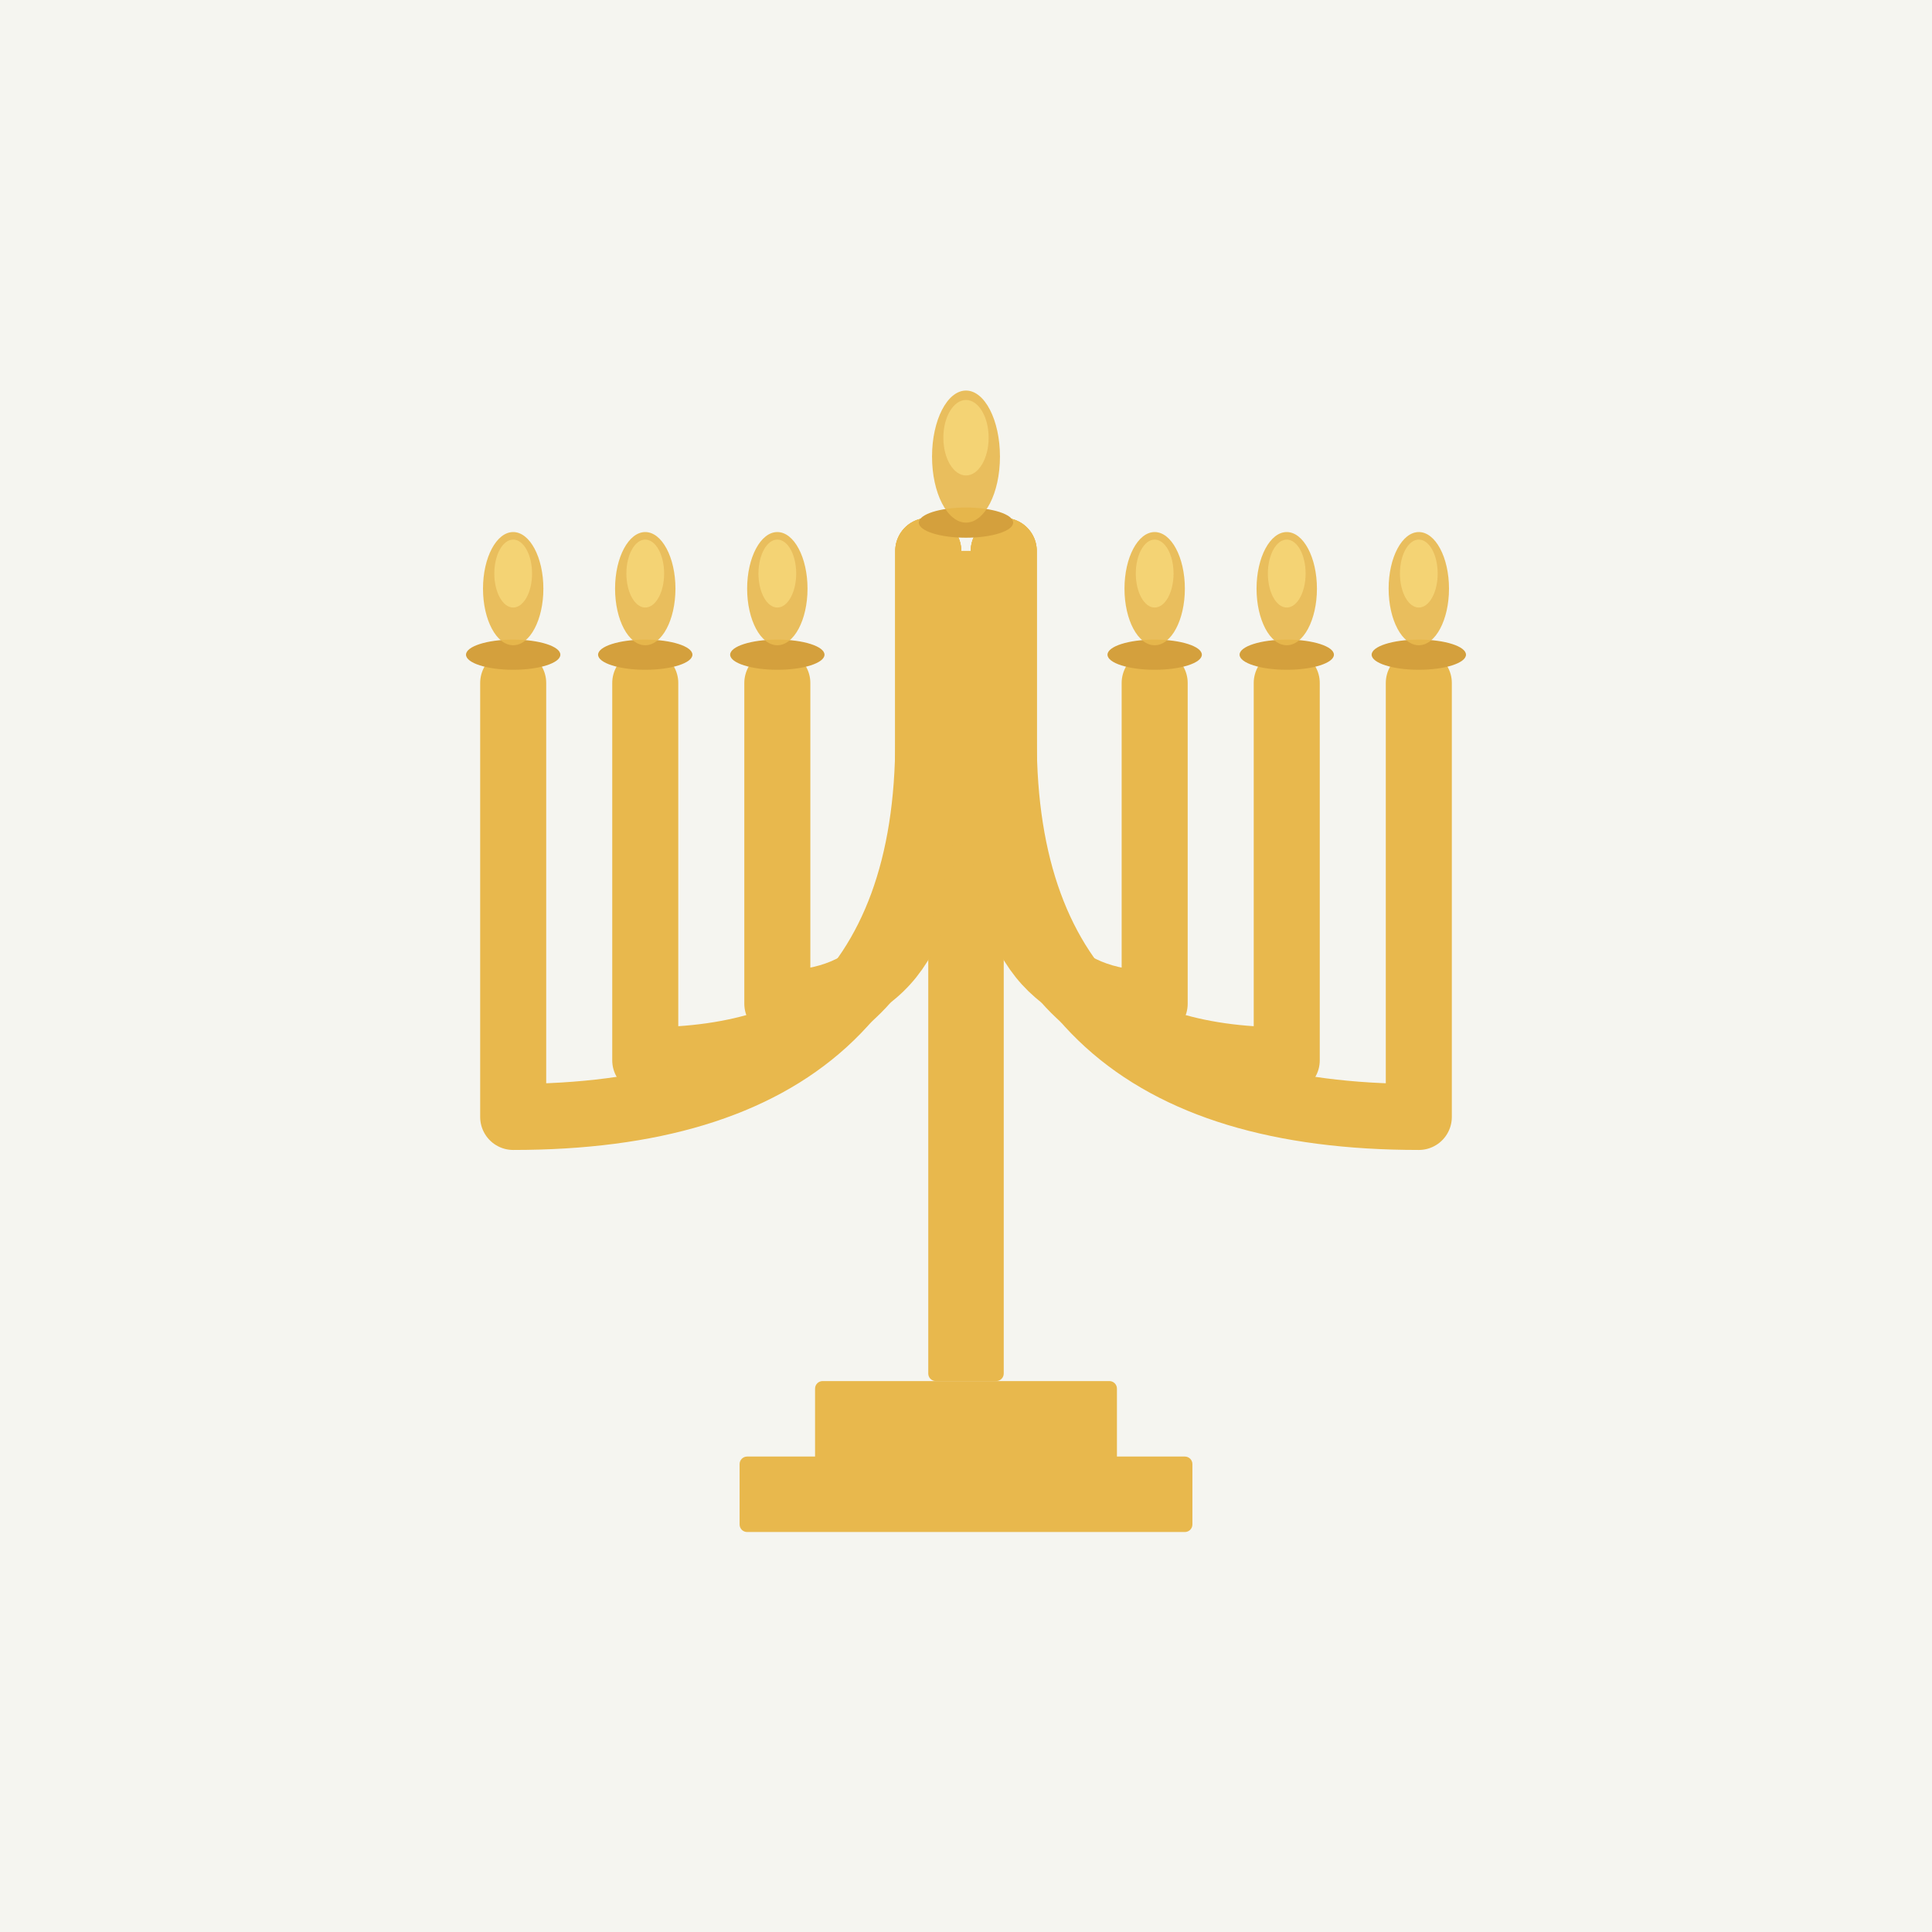
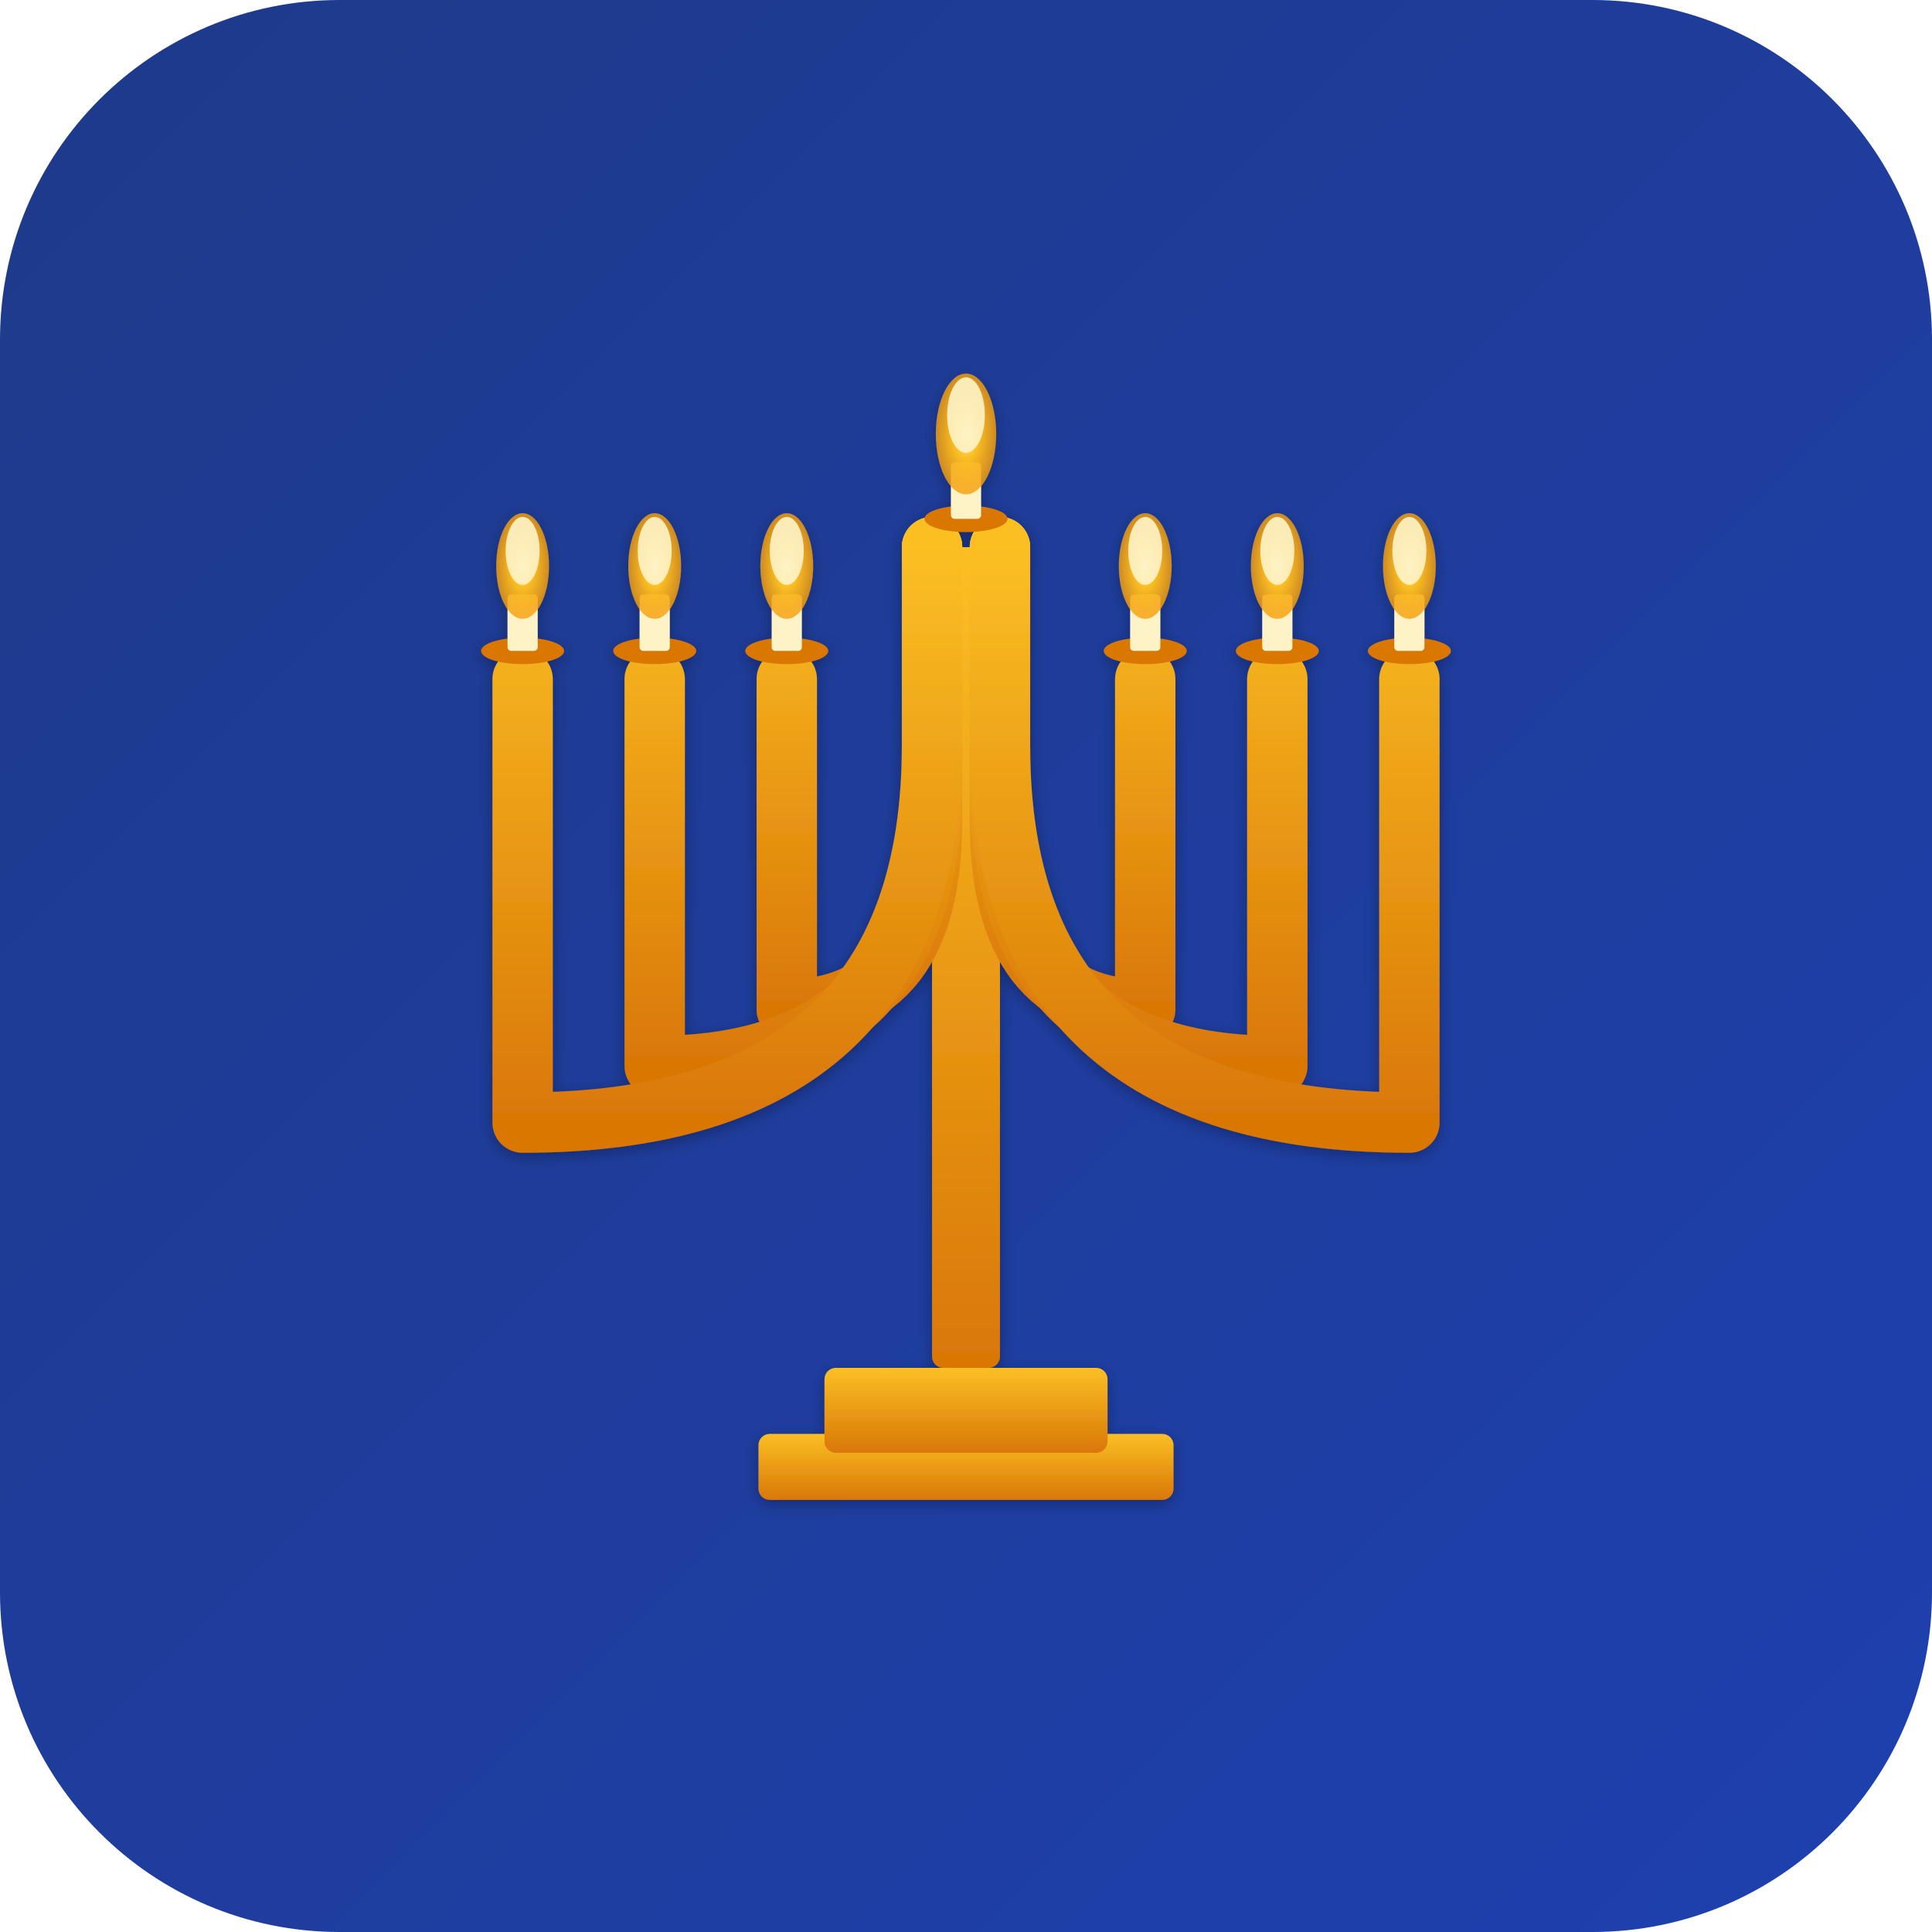
<svg xmlns="http://www.w3.org/2000/svg" width="1024" height="1024" viewBox="0 0 1024 1024">
-   <rect width="1024" height="1024" fill="#f5f5f0" />
-   <g transform="translate(512, 512)">
-     <rect x="-120" y="260" width="240" height="40" fill="#E8B84D" rx="4" />
-     <rect x="-80" y="220" width="160" height="50" fill="#E8B84D" rx="4" />
-     <rect x="-20" y="-220" width="40" height="440" fill="#E8B84D" rx="4" />
-     <path d="M -20,-220 L -20,-80 Q -20,20 -100,20 L -100,-150" stroke="#E8B84D" stroke-width="35" fill="none" stroke-linecap="round" stroke-linejoin="round" />
-     <path d="M 20,-220 L 20,-80 Q 20,20 100,20 L 100,-150" stroke="#E8B84D" stroke-width="35" fill="none" stroke-linecap="round" stroke-linejoin="round" />
-     <path d="M -20,-220 L -20,-100 Q -20,50 -170,50 L -170,-150" stroke="#E8B84D" stroke-width="35" fill="none" stroke-linecap="round" stroke-linejoin="round" />
-     <path d="M 20,-220 L 20,-100 Q 20,50 170,50 L 170,-150" stroke="#E8B84D" stroke-width="35" fill="none" stroke-linecap="round" stroke-linejoin="round" />
-     <path d="M -20,-220 L -20,-120 Q -20,80 -240,80 L -240,-150" stroke="#E8B84D" stroke-width="35" fill="none" stroke-linecap="round" stroke-linejoin="round" />
-     <path d="M 20,-220 L 20,-120 Q 20,80 240,80 L 240,-150" stroke="#E8B84D" stroke-width="35" fill="none" stroke-linecap="round" stroke-linejoin="round" />
-     <ellipse cx="0" cy="-235" rx="25" ry="8" fill="#D4A03D" />
-     <ellipse cx="-100" cy="-165" rx="25" ry="8" fill="#D4A03D" />
-     <ellipse cx="100" cy="-165" rx="25" ry="8" fill="#D4A03D" />
-     <ellipse cx="-170" cy="-165" rx="25" ry="8" fill="#D4A03D" />
-     <ellipse cx="170" cy="-165" rx="25" ry="8" fill="#D4A03D" />
-     <ellipse cx="-240" cy="-165" rx="25" ry="8" fill="#D4A03D" />
-     <ellipse cx="240" cy="-165" rx="25" ry="8" fill="#D4A03D" />
-     <ellipse cx="0" cy="-270" rx="18" ry="35" fill="#E8B84D" opacity="0.9" />
-     <ellipse cx="0" cy="-280" rx="12" ry="20" fill="#F5D476" opacity="0.95" />
-     <ellipse cx="-100" cy="-200" rx="16" ry="30" fill="#E8B84D" opacity="0.9" />
-     <ellipse cx="-100" cy="-208" rx="10" ry="18" fill="#F5D476" opacity="0.95" />
-     <ellipse cx="100" cy="-200" rx="16" ry="30" fill="#E8B84D" opacity="0.9" />
-     <ellipse cx="100" cy="-208" rx="10" ry="18" fill="#F5D476" opacity="0.95" />
-     <ellipse cx="-170" cy="-200" rx="16" ry="30" fill="#E8B84D" opacity="0.9" />
-     <ellipse cx="-170" cy="-208" rx="10" ry="18" fill="#F5D476" opacity="0.95" />
-     <ellipse cx="170" cy="-200" rx="16" ry="30" fill="#E8B84D" opacity="0.9" />
-     <ellipse cx="170" cy="-208" rx="10" ry="18" fill="#F5D476" opacity="0.95" />
-     <ellipse cx="-240" cy="-200" rx="16" ry="30" fill="#E8B84D" opacity="0.9" />
-     <ellipse cx="-240" cy="-208" rx="10" ry="18" fill="#F5D476" opacity="0.95" />
-     <ellipse cx="240" cy="-200" rx="16" ry="30" fill="#E8B84D" opacity="0.9" />
-     <ellipse cx="240" cy="-208" rx="10" ry="18" fill="#F5D476" opacity="0.95" />
+   <defs>
+     <linearGradient id="bgGradient" x1="0%" y1="0%" x2="100%" y2="100%">
+       <stop offset="0%" style="stop-color:#1e3a8a;stop-opacity:1" />
+       <stop offset="100%" style="stop-color:#1e40af;stop-opacity:1" />
+     </linearGradient>
+     <linearGradient id="goldGradient" x1="0%" y1="0%" x2="0%" y2="100%">
+       <stop offset="0%" style="stop-color:#fbbf24;stop-opacity:1" />
+       <stop offset="100%" style="stop-color:#d97706;stop-opacity:1" />
+     </linearGradient>
+     <radialGradient id="flameGradient" cx="50%" cy="50%">
+       <stop offset="0%" style="stop-color:#fef3c7;stop-opacity:1" />
+       <stop offset="40%" style="stop-color:#fbbf24;stop-opacity:1" />
+       <stop offset="100%" style="stop-color:#f59e0b;stop-opacity:0.8" />
+     </radialGradient>
+     <filter id="shadow" x="-50%" y="-50%" width="200%" height="200%">
+       <feGaussianBlur in="SourceAlpha" stdDeviation="4" />
+       <feOffset dx="0" dy="2" result="offsetblur" />
+       <feComponentTransfer>
+         <feFuncA type="linear" slope="0.3" />
+       </feComponentTransfer>
+       <feMerge>
+         <feMergeNode />
+         <feMergeNode in="SourceGraphic" />
+       </feMerge>
+     </filter>
+   </defs>
+   <rect width="1024" height="1024" fill="url(#bgGradient)" rx="180" />
+   <g transform="translate(512, 520)" filter="url(#shadow)">
+     <rect x="-110" y="240" width="220" height="35" fill="url(#goldGradient)" rx="6" />
+     <rect x="-75" y="205" width="150" height="45" fill="url(#goldGradient)" rx="6" />
+     <rect x="-18" y="-230" width="36" height="435" fill="url(#goldGradient)" rx="6" />
+     <path d="M -18,-230 L -18,-85 Q -18,15 -95,15 L -95,-160" stroke="url(#goldGradient)" stroke-width="32" fill="none" stroke-linecap="round" stroke-linejoin="round" />
+     <path d="M 18,-230 L 18,-85 Q 18,15 95,15 L 95,-160" stroke="url(#goldGradient)" stroke-width="32" fill="none" stroke-linecap="round" stroke-linejoin="round" />
+     <path d="M -18,-230 L -18,-105 Q -18,45 -165,45 L -165,-160" stroke="url(#goldGradient)" stroke-width="32" fill="none" stroke-linecap="round" stroke-linejoin="round" />
+     <path d="M 18,-230 L 18,-105 Q 18,45 165,45 L 165,-160" stroke="url(#goldGradient)" stroke-width="32" fill="none" stroke-linecap="round" stroke-linejoin="round" />
+     <path d="M -18,-230 L -18,-125 Q -18,75 -235,75 L -235,-160" stroke="url(#goldGradient)" stroke-width="32" fill="none" stroke-linecap="round" stroke-linejoin="round" />
+     <path d="M 18,-230 L 18,-125 Q 18,75 235,75 L 235,-160" stroke="url(#goldGradient)" stroke-width="32" fill="none" stroke-linecap="round" stroke-linejoin="round" />
+     <ellipse cx="0" cy="-245" rx="22" ry="7" fill="#d97706" />
+     <ellipse cx="-95" cy="-175" rx="22" ry="7" fill="#d97706" />
+     <ellipse cx="95" cy="-175" rx="22" ry="7" fill="#d97706" />
+     <ellipse cx="-165" cy="-175" rx="22" ry="7" fill="#d97706" />
+     <ellipse cx="165" cy="-175" rx="22" ry="7" fill="#d97706" />
+     <ellipse cx="-235" cy="-175" rx="22" ry="7" fill="#d97706" />
+     <ellipse cx="235" cy="-175" rx="22" ry="7" fill="#d97706" />
+     <rect x="-8" y="-275" width="16" height="30" fill="#fef3c7" rx="2" />
+     <rect x="-103" y="-205" width="16" height="30" fill="#fef3c7" rx="2" />
+     <rect x="87" y="-205" width="16" height="30" fill="#fef3c7" rx="2" />
+     <rect x="-173" y="-205" width="16" height="30" fill="#fef3c7" rx="2" />
+     <rect x="157" y="-205" width="16" height="30" fill="#fef3c7" rx="2" />
+     <rect x="-243" y="-205" width="16" height="30" fill="#fef3c7" rx="2" />
+     <rect x="227" y="-205" width="16" height="30" fill="#fef3c7" rx="2" />
+     <ellipse cx="0" cy="-290" rx="16" ry="32" fill="url(#flameGradient)" />
+     <ellipse cx="0" cy="-300" rx="10" ry="20" fill="#fef3c7" opacity="0.9" />
+     <ellipse cx="-95" cy="-220" rx="14" ry="28" fill="url(#flameGradient)" />
+     <ellipse cx="-95" cy="-228" rx="9" ry="18" fill="#fef3c7" opacity="0.9" />
+     <ellipse cx="95" cy="-220" rx="14" ry="28" fill="url(#flameGradient)" />
+     <ellipse cx="95" cy="-228" rx="9" ry="18" fill="#fef3c7" opacity="0.9" />
+     <ellipse cx="-165" cy="-220" rx="14" ry="28" fill="url(#flameGradient)" />
+     <ellipse cx="-165" cy="-228" rx="9" ry="18" fill="#fef3c7" opacity="0.9" />
+     <ellipse cx="165" cy="-220" rx="14" ry="28" fill="url(#flameGradient)" />
+     <ellipse cx="165" cy="-228" rx="9" ry="18" fill="#fef3c7" opacity="0.9" />
+     <ellipse cx="-235" cy="-220" rx="14" ry="28" fill="url(#flameGradient)" />
+     <ellipse cx="-235" cy="-228" rx="9" ry="18" fill="#fef3c7" opacity="0.9" />
+     <ellipse cx="235" cy="-220" rx="14" ry="28" fill="url(#flameGradient)" />
+     <ellipse cx="235" cy="-228" rx="9" ry="18" fill="#fef3c7" opacity="0.9" />
  </g>
</svg>
